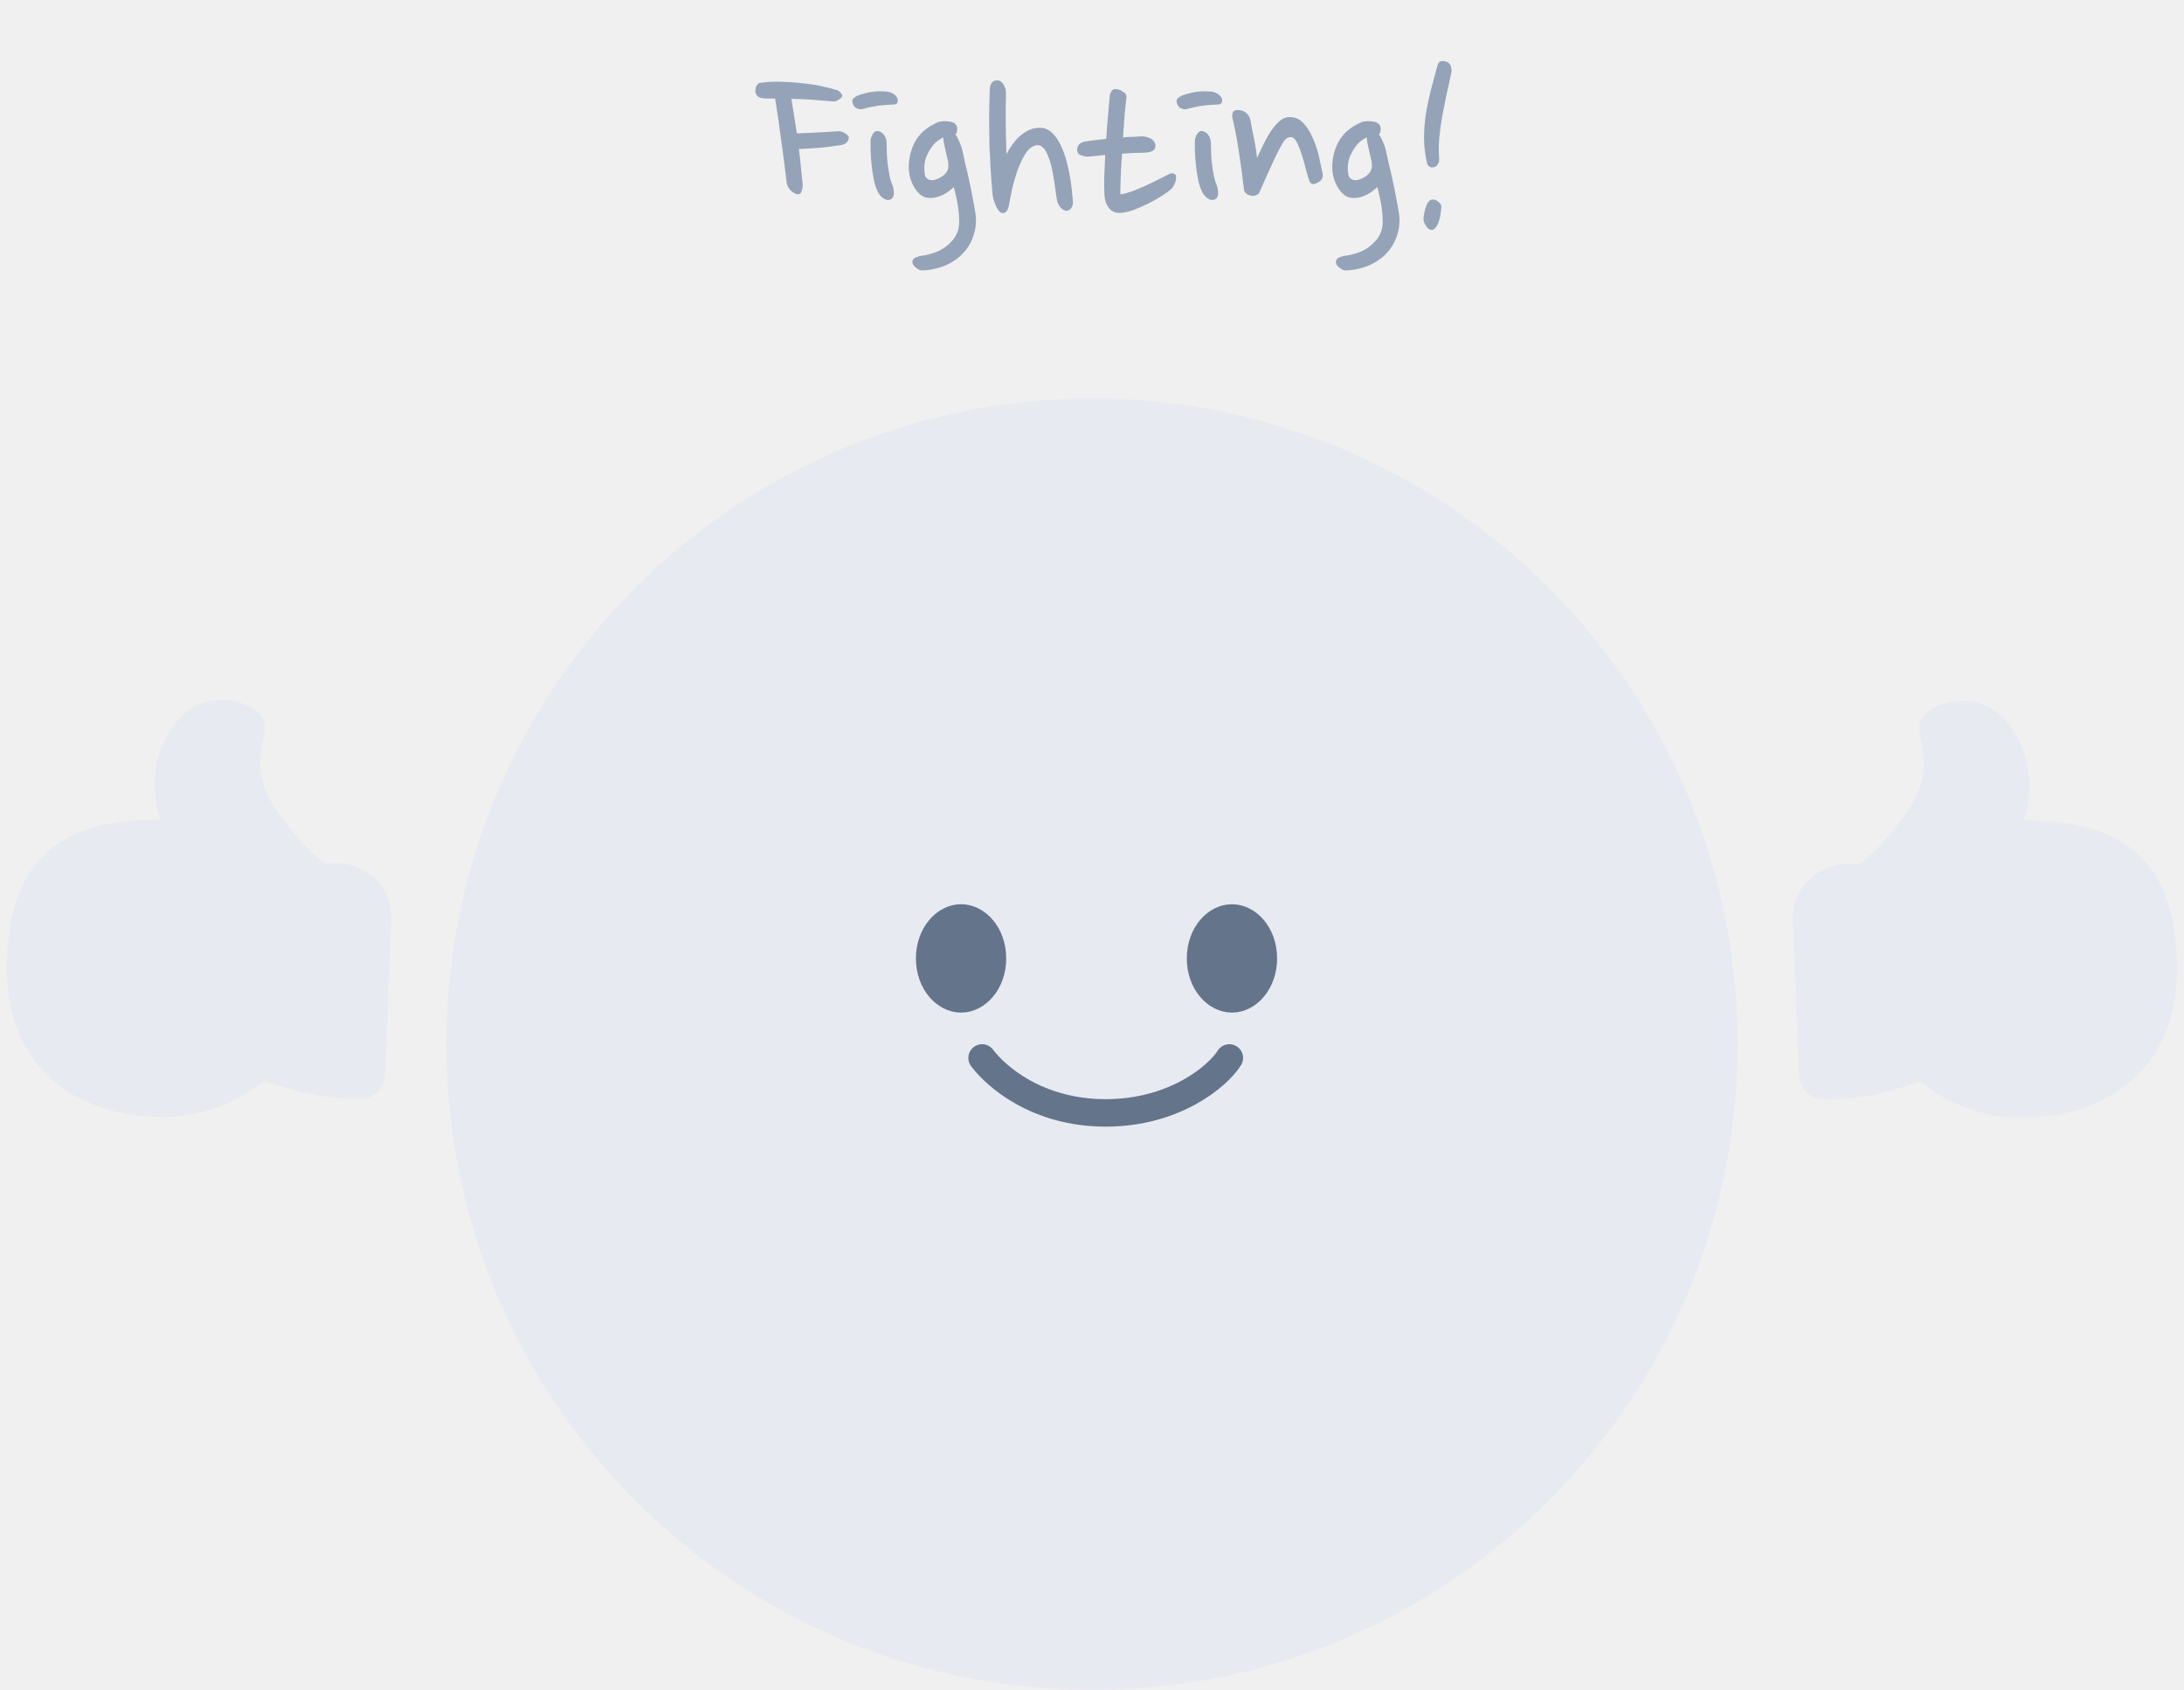
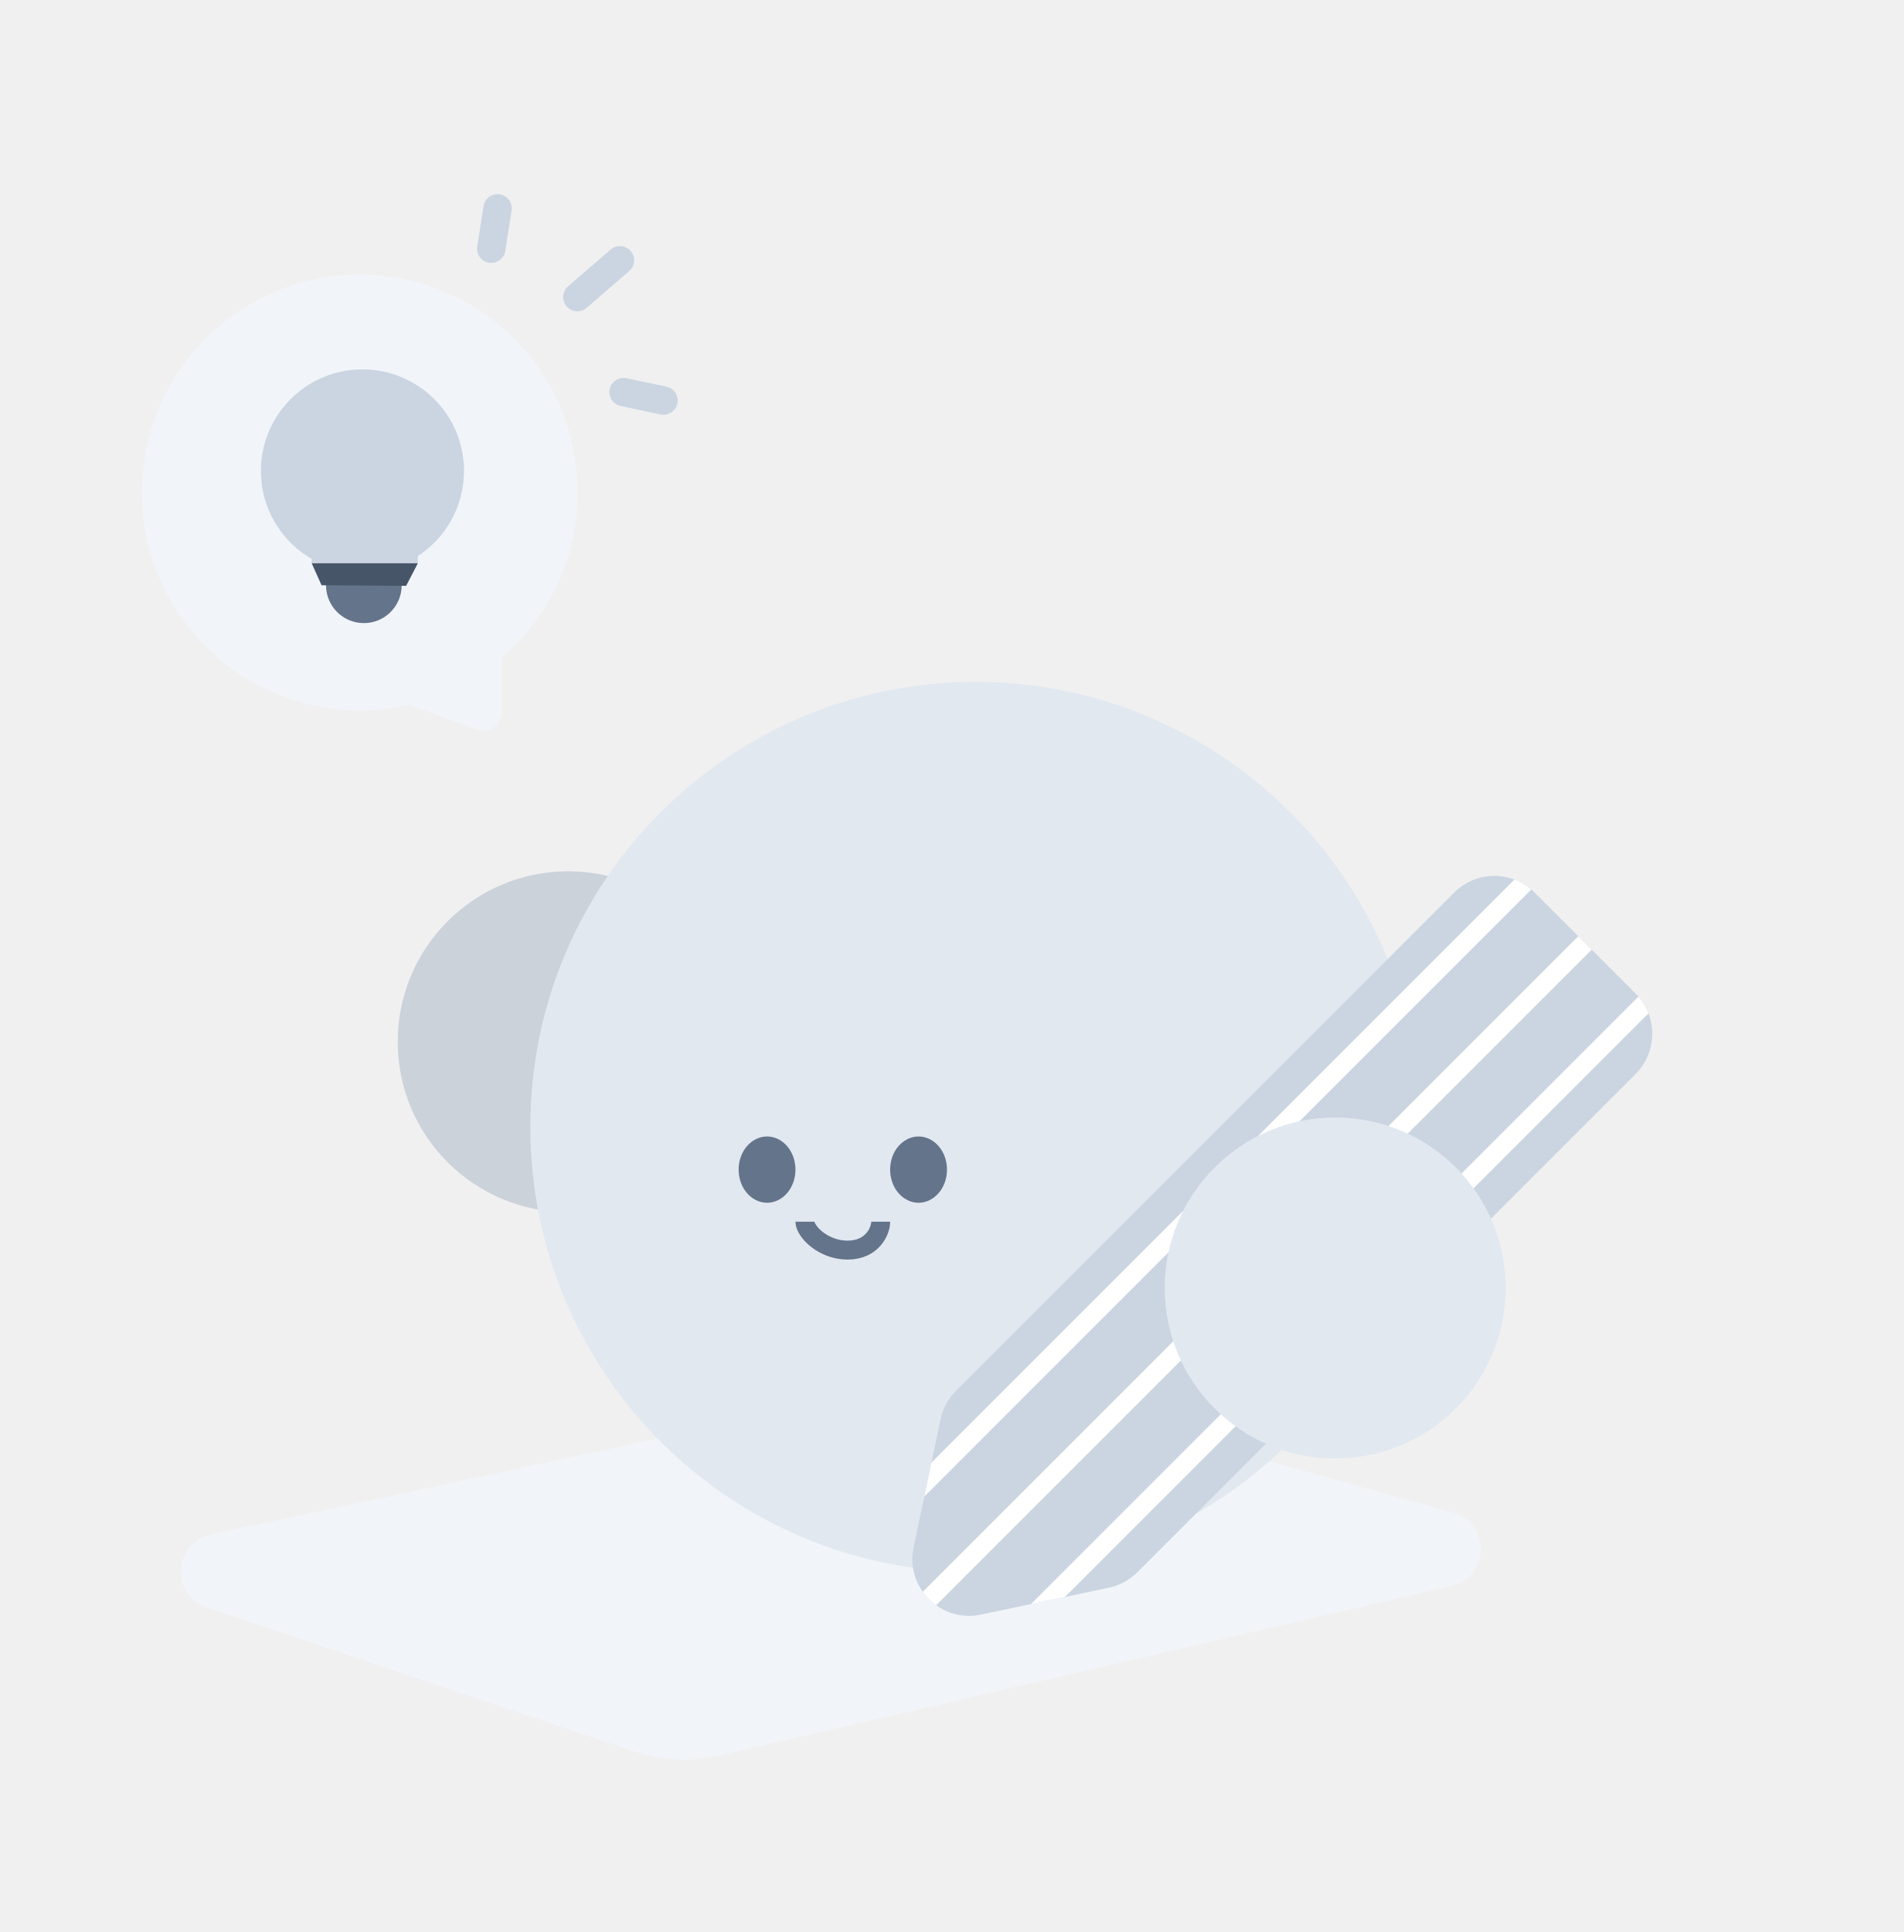
- <svg xmlns="http://www.w3.org/2000/svg" width="159" height="123" viewBox="0 0 159 123" fill="none">
-   <path d="M61.326 6.992C61.302 7.064 61.218 7.148 61.074 7.244C60.93 7.34 60.81 7.388 60.714 7.388C60.198 7.34 59.682 7.298 59.166 7.262C58.662 7.226 58.146 7.202 57.618 7.19C57.69 7.61 57.756 8.03 57.816 8.45C57.888 8.87 57.954 9.29 58.014 9.71C59.034 9.674 60.042 9.62 61.038 9.548C61.206 9.548 61.374 9.602 61.542 9.71C61.71 9.818 61.794 9.92 61.794 10.016C61.794 10.148 61.74 10.268 61.632 10.376C61.524 10.472 61.392 10.532 61.236 10.556C60.732 10.64 60.222 10.706 59.706 10.754C59.202 10.79 58.686 10.82 58.158 10.844C58.218 11.264 58.266 11.684 58.302 12.104C58.35 12.512 58.392 12.92 58.428 13.328C58.452 13.496 58.434 13.676 58.374 13.868C58.326 14.048 58.242 14.138 58.122 14.138C58.014 14.138 57.912 14.108 57.816 14.048C57.72 13.988 57.63 13.922 57.546 13.85C57.474 13.766 57.414 13.676 57.366 13.58C57.318 13.484 57.288 13.4 57.276 13.328C57.156 12.296 57.024 11.27 56.88 10.25C56.748 9.23 56.598 8.204 56.43 7.172H55.836C55.668 7.172 55.512 7.154 55.368 7.118C55.224 7.082 55.116 6.992 55.044 6.848C55.02 6.812 55.002 6.752 54.99 6.668C54.99 6.584 54.996 6.5 55.008 6.416C55.032 6.332 55.068 6.254 55.116 6.182C55.164 6.11 55.23 6.062 55.314 6.038C55.782 5.966 56.28 5.936 56.808 5.948C57.348 5.96 57.87 5.996 58.374 6.056C58.89 6.104 59.37 6.176 59.814 6.272C60.27 6.368 60.66 6.47 60.984 6.578C61.188 6.698 61.302 6.836 61.326 6.992ZM65.358 7.406C65.334 7.526 65.25 7.592 65.106 7.604C64.962 7.616 64.842 7.622 64.746 7.622C64.446 7.634 64.134 7.664 63.81 7.712C63.498 7.76 63.168 7.832 62.82 7.928C62.676 7.976 62.52 7.958 62.352 7.874C62.184 7.79 62.082 7.622 62.046 7.37C62.046 7.274 62.082 7.196 62.154 7.136C62.226 7.076 62.31 7.022 62.406 6.974C62.562 6.902 62.748 6.842 62.964 6.794C63.18 6.734 63.396 6.692 63.612 6.668C63.84 6.644 64.056 6.638 64.26 6.65C64.464 6.65 64.632 6.668 64.764 6.704C64.956 6.764 65.106 6.854 65.214 6.974C65.334 7.094 65.382 7.238 65.358 7.406ZM64.944 13.4C65.028 13.592 65.07 13.802 65.07 14.03C65.082 14.246 65.022 14.396 64.89 14.48C64.722 14.588 64.542 14.582 64.35 14.462C64.158 14.342 64.014 14.18 63.918 13.976C63.786 13.724 63.684 13.418 63.612 13.058C63.54 12.686 63.486 12.32 63.45 11.96C63.414 11.6 63.39 11.264 63.378 10.952C63.378 10.64 63.378 10.406 63.378 10.25C63.39 10.082 63.438 9.926 63.522 9.782C63.606 9.638 63.714 9.554 63.846 9.53C64.062 9.542 64.236 9.644 64.368 9.836C64.5 10.016 64.56 10.244 64.548 10.52C64.548 10.736 64.554 10.976 64.566 11.24C64.578 11.504 64.602 11.768 64.638 12.032C64.674 12.296 64.716 12.554 64.764 12.806C64.812 13.046 64.872 13.244 64.944 13.4ZM69.561 9.782C69.657 9.914 69.747 10.082 69.831 10.286C69.927 10.478 69.999 10.676 70.047 10.88C70.119 11.204 70.197 11.558 70.281 11.942C70.377 12.314 70.467 12.704 70.551 13.112C70.647 13.52 70.731 13.934 70.803 14.354C70.887 14.774 70.959 15.176 71.019 15.56C71.091 16.088 71.049 16.592 70.893 17.072C70.749 17.564 70.503 18.002 70.155 18.386C69.807 18.77 69.375 19.076 68.859 19.304C68.343 19.532 67.761 19.658 67.113 19.682C66.969 19.67 66.819 19.598 66.663 19.466C66.507 19.346 66.429 19.22 66.429 19.088C66.417 18.956 66.477 18.848 66.609 18.764C66.753 18.692 66.897 18.644 67.041 18.62C67.293 18.596 67.551 18.542 67.815 18.458C68.091 18.386 68.349 18.278 68.589 18.134C68.829 17.99 69.045 17.816 69.237 17.612C69.441 17.408 69.597 17.168 69.705 16.892C69.789 16.676 69.831 16.412 69.831 16.1C69.831 15.776 69.807 15.458 69.759 15.146C69.723 14.834 69.669 14.54 69.597 14.264C69.537 13.976 69.483 13.76 69.435 13.616C69.351 13.7 69.243 13.79 69.111 13.886C68.991 13.982 68.853 14.072 68.697 14.156C68.541 14.24 68.367 14.306 68.175 14.354C67.995 14.402 67.809 14.42 67.617 14.408C67.413 14.396 67.221 14.324 67.041 14.192C66.873 14.06 66.723 13.892 66.591 13.688C66.459 13.472 66.351 13.226 66.267 12.95C66.195 12.674 66.159 12.386 66.159 12.086C66.183 11.366 66.363 10.73 66.699 10.178C67.047 9.614 67.599 9.176 68.355 8.864C68.415 8.852 68.493 8.84 68.589 8.828C68.697 8.816 68.805 8.816 68.913 8.828C69.021 8.828 69.123 8.84 69.219 8.864C69.327 8.888 69.417 8.924 69.489 8.972C69.621 9.068 69.687 9.206 69.687 9.386C69.687 9.566 69.645 9.698 69.561 9.782ZM67.293 12.248C67.293 12.38 67.305 12.53 67.329 12.698C67.353 12.854 67.431 12.968 67.563 13.04C67.707 13.124 67.881 13.136 68.085 13.076C68.301 13.016 68.499 12.914 68.679 12.77C68.847 12.638 68.955 12.494 69.003 12.338C69.063 12.17 69.063 11.948 69.003 11.672C68.943 11.396 68.877 11.108 68.805 10.808C68.733 10.508 68.685 10.238 68.661 9.998C68.517 10.07 68.361 10.172 68.193 10.304C68.037 10.436 67.893 10.604 67.761 10.808C67.629 11 67.515 11.216 67.419 11.456C67.335 11.696 67.293 11.96 67.293 12.248ZM73.237 6.776C73.237 7.064 73.231 7.388 73.219 7.748C73.219 8.108 73.219 8.48 73.219 8.864C73.231 9.248 73.237 9.644 73.237 10.052C73.249 10.46 73.261 10.85 73.273 11.222C73.393 10.982 73.537 10.748 73.705 10.52C73.873 10.28 74.059 10.07 74.263 9.89C74.479 9.71 74.701 9.566 74.929 9.458C75.169 9.35 75.427 9.296 75.703 9.296C76.003 9.296 76.267 9.392 76.495 9.584C76.735 9.776 76.939 10.034 77.107 10.358C77.287 10.67 77.437 11.024 77.557 11.42C77.677 11.804 77.773 12.2 77.845 12.608C77.929 13.004 77.989 13.388 78.025 13.76C78.061 14.12 78.091 14.432 78.115 14.696C78.115 14.888 78.067 15.044 77.971 15.164C77.875 15.284 77.761 15.344 77.629 15.344C77.533 15.344 77.413 15.284 77.269 15.164C77.137 15.032 77.041 14.876 76.981 14.696C76.945 14.552 76.909 14.342 76.873 14.066C76.837 13.79 76.795 13.496 76.747 13.184C76.699 12.86 76.639 12.536 76.567 12.212C76.495 11.888 76.405 11.6 76.297 11.348C76.201 11.084 76.081 10.88 75.937 10.736C75.793 10.592 75.625 10.538 75.433 10.574C75.133 10.634 74.869 10.844 74.641 11.204C74.425 11.564 74.233 11.972 74.065 12.428C73.909 12.884 73.777 13.346 73.669 13.814C73.573 14.282 73.501 14.66 73.453 14.948C73.405 15.164 73.339 15.314 73.255 15.398C73.183 15.47 73.099 15.506 73.003 15.506C72.907 15.506 72.817 15.458 72.733 15.362C72.661 15.266 72.589 15.152 72.517 15.02C72.457 14.876 72.403 14.732 72.355 14.588C72.307 14.432 72.277 14.3 72.265 14.192C72.205 13.544 72.157 12.926 72.121 12.338C72.085 11.738 72.055 11.138 72.031 10.538C72.019 9.938 72.013 9.326 72.013 8.702C72.013 8.066 72.025 7.388 72.049 6.668C72.049 6.068 72.265 5.798 72.697 5.858C72.841 5.882 72.967 5.99 73.075 6.182C73.183 6.362 73.237 6.56 73.237 6.776ZM83.091 9.926C83.319 9.914 83.547 9.968 83.775 10.088C84.003 10.208 84.117 10.394 84.117 10.646C84.093 10.85 83.979 10.982 83.775 11.042C83.583 11.09 83.427 11.114 83.307 11.114C83.067 11.114 82.809 11.12 82.533 11.132C82.257 11.144 81.975 11.162 81.687 11.186C81.663 11.582 81.639 11.954 81.615 12.302C81.603 12.65 81.591 12.962 81.579 13.238C81.567 13.502 81.561 13.718 81.561 13.886C81.561 14.054 81.567 14.144 81.579 14.156C81.843 14.108 82.125 14.03 82.425 13.922C82.737 13.802 83.043 13.676 83.343 13.544C83.655 13.4 83.955 13.256 84.243 13.112C84.543 12.956 84.825 12.812 85.089 12.68C85.209 12.62 85.317 12.602 85.413 12.626C85.521 12.65 85.587 12.704 85.611 12.788C85.635 12.92 85.617 13.082 85.557 13.274C85.497 13.466 85.389 13.64 85.233 13.796C85.053 13.94 84.813 14.108 84.513 14.3C84.225 14.48 83.913 14.654 83.577 14.822C83.241 14.99 82.899 15.14 82.551 15.272C82.215 15.392 81.915 15.464 81.651 15.488C81.255 15.524 80.955 15.416 80.751 15.164C80.547 14.912 80.433 14.594 80.409 14.21C80.385 13.826 80.379 13.382 80.391 12.878C80.415 12.374 80.439 11.84 80.463 11.276C80.235 11.3 80.013 11.324 79.797 11.348C79.593 11.36 79.395 11.378 79.203 11.402C79.047 11.402 78.873 11.366 78.681 11.294C78.501 11.222 78.411 11.084 78.411 10.88C78.411 10.808 78.441 10.712 78.501 10.592C78.561 10.472 78.693 10.382 78.897 10.322C79.389 10.238 79.935 10.166 80.535 10.106C80.571 9.542 80.613 8.996 80.661 8.468C80.709 7.94 80.751 7.46 80.787 7.028C80.799 6.884 80.841 6.758 80.913 6.65C80.985 6.542 81.063 6.488 81.147 6.488C81.351 6.476 81.543 6.53 81.723 6.65C81.915 6.758 82.011 6.884 82.011 7.028C81.963 7.436 81.915 7.898 81.867 8.414C81.831 8.93 81.795 9.458 81.759 9.998C81.999 9.974 82.227 9.962 82.443 9.962C82.671 9.95 82.887 9.938 83.091 9.926ZM88.968 7.406C88.944 7.526 88.86 7.592 88.716 7.604C88.572 7.616 88.452 7.622 88.356 7.622C88.056 7.634 87.744 7.664 87.42 7.712C87.108 7.76 86.778 7.832 86.43 7.928C86.286 7.976 86.13 7.958 85.962 7.874C85.794 7.79 85.692 7.622 85.656 7.37C85.656 7.274 85.692 7.196 85.764 7.136C85.836 7.076 85.92 7.022 86.016 6.974C86.172 6.902 86.358 6.842 86.574 6.794C86.79 6.734 87.006 6.692 87.222 6.668C87.45 6.644 87.666 6.638 87.87 6.65C88.074 6.65 88.242 6.668 88.374 6.704C88.566 6.764 88.716 6.854 88.824 6.974C88.944 7.094 88.992 7.238 88.968 7.406ZM88.554 13.4C88.638 13.592 88.68 13.802 88.68 14.03C88.692 14.246 88.632 14.396 88.5 14.48C88.332 14.588 88.152 14.582 87.96 14.462C87.768 14.342 87.624 14.18 87.528 13.976C87.396 13.724 87.294 13.418 87.222 13.058C87.15 12.686 87.096 12.32 87.06 11.96C87.024 11.6 87 11.264 86.988 10.952C86.988 10.64 86.988 10.406 86.988 10.25C87 10.082 87.048 9.926 87.132 9.782C87.216 9.638 87.324 9.554 87.456 9.53C87.672 9.542 87.846 9.644 87.978 9.836C88.11 10.016 88.17 10.244 88.158 10.52C88.158 10.736 88.164 10.976 88.176 11.24C88.188 11.504 88.212 11.768 88.248 12.032C88.284 12.296 88.326 12.554 88.374 12.806C88.422 13.046 88.482 13.244 88.554 13.4ZM91.048 8.81C91.084 8.99 91.12 9.194 91.156 9.422C91.204 9.638 91.252 9.866 91.3 10.106C91.348 10.334 91.39 10.568 91.426 10.808C91.462 11.048 91.492 11.276 91.516 11.492C91.66 11.18 91.816 10.85 91.984 10.502C92.152 10.154 92.332 9.836 92.524 9.548C92.728 9.248 92.938 9.002 93.154 8.81C93.382 8.618 93.628 8.522 93.892 8.522C94.288 8.522 94.618 8.666 94.882 8.954C95.158 9.242 95.386 9.602 95.566 10.034C95.758 10.454 95.908 10.898 96.016 11.366C96.124 11.834 96.214 12.248 96.286 12.608C96.358 12.932 96.214 13.172 95.854 13.328C95.686 13.412 95.56 13.424 95.476 13.364C95.392 13.304 95.344 13.244 95.332 13.184C95.272 13.04 95.194 12.788 95.098 12.428C95.014 12.068 94.912 11.702 94.792 11.33C94.684 10.958 94.558 10.634 94.414 10.358C94.27 10.082 94.108 9.956 93.928 9.98C93.712 9.992 93.52 10.154 93.352 10.466C93.208 10.718 93.058 11 92.902 11.312C92.758 11.612 92.614 11.924 92.47 12.248C92.326 12.56 92.182 12.878 92.038 13.202C91.906 13.514 91.78 13.802 91.66 14.066C91.576 14.15 91.468 14.21 91.336 14.246C91.216 14.27 91.09 14.258 90.958 14.21C90.838 14.174 90.742 14.114 90.67 14.03C90.598 13.946 90.562 13.862 90.562 13.778C90.454 12.842 90.34 11.99 90.22 11.222C90.112 10.454 89.968 9.668 89.788 8.864C89.704 8.588 89.686 8.372 89.734 8.216C89.794 8.048 89.974 7.982 90.274 8.018C90.694 8.09 90.952 8.354 91.048 8.81ZM100.393 9.782C100.489 9.914 100.579 10.082 100.663 10.286C100.759 10.478 100.831 10.676 100.879 10.88C100.951 11.204 101.029 11.558 101.113 11.942C101.209 12.314 101.299 12.704 101.383 13.112C101.479 13.52 101.563 13.934 101.635 14.354C101.719 14.774 101.791 15.176 101.851 15.56C101.923 16.088 101.881 16.592 101.725 17.072C101.581 17.564 101.335 18.002 100.987 18.386C100.639 18.77 100.207 19.076 99.691 19.304C99.174 19.532 98.593 19.658 97.945 19.682C97.8 19.67 97.65 19.598 97.495 19.466C97.338 19.346 97.26 19.22 97.26 19.088C97.249 18.956 97.308 18.848 97.441 18.764C97.585 18.692 97.728 18.644 97.873 18.62C98.124 18.596 98.382 18.542 98.647 18.458C98.922 18.386 99.18 18.278 99.421 18.134C99.66 17.99 99.876 17.816 100.069 17.612C100.273 17.408 100.429 17.168 100.537 16.892C100.621 16.676 100.663 16.412 100.663 16.1C100.663 15.776 100.639 15.458 100.591 15.146C100.555 14.834 100.501 14.54 100.429 14.264C100.369 13.976 100.315 13.76 100.267 13.616C100.183 13.7 100.075 13.79 99.942 13.886C99.823 13.982 99.684 14.072 99.528 14.156C99.373 14.24 99.198 14.306 99.007 14.354C98.826 14.402 98.641 14.42 98.448 14.408C98.245 14.396 98.052 14.324 97.873 14.192C97.704 14.06 97.555 13.892 97.422 13.688C97.29 13.472 97.183 13.226 97.099 12.95C97.026 12.674 96.99 12.386 96.99 12.086C97.014 11.366 97.195 10.73 97.531 10.178C97.879 9.614 98.43 9.176 99.186 8.864C99.246 8.852 99.325 8.84 99.421 8.828C99.528 8.816 99.636 8.816 99.745 8.828C99.853 8.828 99.954 8.84 100.051 8.864C100.159 8.888 100.249 8.924 100.321 8.972C100.453 9.068 100.519 9.206 100.519 9.386C100.519 9.566 100.477 9.698 100.393 9.782ZM98.124 12.248C98.124 12.38 98.136 12.53 98.16 12.698C98.184 12.854 98.263 12.968 98.394 13.04C98.538 13.124 98.713 13.136 98.916 13.076C99.132 13.016 99.331 12.914 99.51 12.77C99.678 12.638 99.787 12.494 99.835 12.338C99.894 12.17 99.894 11.948 99.835 11.672C99.775 11.396 99.709 11.108 99.636 10.808C99.564 10.508 99.516 10.238 99.493 9.998C99.349 10.07 99.192 10.172 99.025 10.304C98.868 10.436 98.725 10.604 98.593 10.808C98.46 11 98.347 11.216 98.251 11.456C98.166 11.696 98.124 11.96 98.124 12.248ZM105.652 5.318C105.544 5.846 105.43 6.368 105.31 6.884C105.202 7.4 105.1 7.916 105.004 8.432C104.908 8.948 104.836 9.464 104.788 9.98C104.74 10.496 104.734 11.012 104.77 11.528C104.794 11.66 104.77 11.786 104.698 11.906C104.638 12.026 104.566 12.104 104.482 12.14C104.218 12.236 104.026 12.17 103.906 11.942C103.762 11.33 103.684 10.724 103.672 10.124C103.672 9.524 103.714 8.93 103.798 8.342C103.894 7.754 104.014 7.172 104.158 6.596C104.314 6.008 104.47 5.426 104.626 4.85C104.686 4.61 104.782 4.478 104.914 4.454C105.046 4.43 105.172 4.442 105.292 4.49C105.472 4.55 105.586 4.67 105.634 4.85C105.682 5.03 105.688 5.186 105.652 5.318ZM104.932 15.002C104.932 15.134 104.914 15.314 104.878 15.542C104.854 15.758 104.806 15.962 104.734 16.154C104.674 16.346 104.584 16.502 104.464 16.622C104.356 16.742 104.218 16.766 104.05 16.694C103.954 16.634 103.858 16.52 103.762 16.352C103.666 16.184 103.624 16.028 103.636 15.884C103.66 15.596 103.72 15.314 103.816 15.038C103.912 14.762 104.038 14.594 104.194 14.534C104.266 14.51 104.344 14.51 104.428 14.534C104.524 14.558 104.608 14.6 104.68 14.66C104.752 14.708 104.812 14.768 104.86 14.84C104.908 14.9 104.932 14.954 104.932 15.002Z" fill="#94A3B8" />
-   <ellipse cx="79.5" cy="76" rx="47.002" ry="47" fill="#E8EAF2" />
-   <path d="M72.734 69.756C72.734 71.739 71.411 73.179 69.968 73.179C68.525 73.179 67.201 71.739 67.201 69.756C67.201 67.772 68.525 66.332 69.968 66.332C71.411 66.332 72.734 67.772 72.734 69.756Z" fill="#64748B" stroke="#64748B" stroke-width="1.041" />
-   <path d="M92.455 69.756C92.455 71.739 91.132 73.179 89.689 73.179C88.246 73.179 86.922 71.739 86.922 69.756C86.922 67.772 88.246 66.332 89.689 66.332C91.132 66.332 92.455 67.772 92.455 69.756Z" fill="#64748B" stroke="#64748B" stroke-width="1.041" />
-   <path d="M71.499 77C72.499 78.333 75.499 81 80.499 81C85.499 81 88.666 78.333 89.499 77" stroke="#64748B" stroke-width="2" stroke-linecap="round" />
-   <path fill-rule="evenodd" clip-rule="evenodd" d="M23.752 62.891C22.628 62.249 19.855 59.087 19.277 57.353C18.791 55.895 18.959 54.973 19.121 54.085C19.2 53.654 19.277 53.231 19.277 52.759C19.277 51.314 14.904 49.388 12.496 53C10.796 55.55 11.189 57.99 11.636 59.631C5.468 59.668 0.496 61.641 0.496 70.465C0.496 77.7 5.563 81.3 11.813 81.3C14.635 81.3 17.216 80.311 19.199 78.675L20.65 79.131C22.453 79.698 24.332 79.986 26.222 79.986C27.185 79.986 27.978 79.227 28.019 78.264L28.502 66.996C28.609 64.5 26.427 62.517 23.952 62.863L23.752 62.891Z" fill="#E8EAF2" />
-   <path fill-rule="evenodd" clip-rule="evenodd" d="M135.254 62.95C136.377 62.309 139.148 59.149 139.726 57.416C140.212 55.958 140.044 55.037 139.882 54.149C139.803 53.718 139.726 53.296 139.726 52.824C139.726 51.38 144.096 49.456 146.502 53.065C148.202 55.614 147.809 58.053 147.362 59.693C153.527 59.729 158.496 61.701 158.496 70.521C158.496 77.751 153.432 81.349 147.186 81.349C144.365 81.349 141.785 80.36 139.804 78.725L138.354 79.18C136.552 79.747 134.674 80.035 132.785 80.035C131.822 80.035 131.03 79.276 130.989 78.314L130.506 67.056C130.399 64.559 132.582 62.577 135.056 62.923L135.254 62.95Z" fill="#E8EAF2" />
+ <svg xmlns="http://www.w3.org/2000/svg" width="201" height="204" viewBox="0 0 201 204" fill="none">
+   <circle cx="60" cy="110" r="18" fill="#CCD2DA" />
+   <path d="M22.285 162.024L40.041 158.24L100.145 145.278C100.781 145.141 101.44 145.161 102.066 145.336L153.437 159.714C157.425 160.831 157.296 166.529 153.26 167.463L75.806 185.388C72.918 186.056 69.902 185.909 67.093 184.963L21.842 169.727C17.986 168.428 18.306 162.872 22.285 162.024Z" fill="#F1F5F9" />
+   <ellipse cx="103.004" cy="119" rx="47.002" ry="47" fill="#E2E8F0" />
+   <path d="M83.48 123.5C83.48 125.224 82.297 126.48 81 126.48C79.703 126.48 78.52 125.224 78.52 123.5C78.52 121.776 79.703 120.52 81 120.52C82.297 120.52 83.48 121.776 83.48 123.5Z" fill="#64748B" stroke="#64748B" stroke-width="1.041" />
+   <path d="M99.48 123.5C99.48 125.224 98.297 126.48 97 126.48C95.703 126.48 94.52 125.224 94.52 123.5C94.52 121.776 95.703 120.52 97 120.52C98.297 120.52 99.48 121.776 99.48 123.5Z" fill="#64748B" stroke="#64748B" stroke-width="1.041" />
+   <path d="M85 129C85 130 86.892 131.999 89.5 131.999C92.108 131.999 93 130 93 129" stroke="#64748B" stroke-width="2" />
+   <path d="M172.722 113.401C175.065 111.058 175.065 107.259 172.722 104.916L162.048 94.242C159.705 91.899 155.906 91.899 153.562 94.242L100.95 146.855C100.127 147.678 99.561 148.722 99.321 149.861L96.475 163.382C95.582 167.622 99.342 171.382 103.582 170.489L117.103 167.643C118.242 167.403 119.286 166.837 120.109 166.014L172.722 113.401Z" fill="#CBD5E1" />
+   <mask id="mask0_1151_45852" style="mask-type:alpha" maskUnits="userSpaceOnUse" x="96" y="92" width="79" height="79">
+     <path d="M172.368 113.048C174.516 110.9 174.516 107.417 172.368 105.27L161.694 94.596C159.546 92.448 156.064 92.448 153.916 94.596L101.304 147.208C100.549 147.963 100.03 148.92 99.811 149.964L96.964 163.485C96.146 167.372 99.592 170.818 103.479 170L117 167.153C118.044 166.933 119.001 166.415 119.756 165.66L172.368 113.048Z" fill="#CBD5E1" stroke="white" />
+   </mask>
+   <g mask="url(#mask0_1151_45852)">
+     <path d="M178.548 101.118L102.534 177.132" stroke="white" stroke-width="2" />
+     <path d="M172.184 94.754L96.171 170.768" stroke="white" stroke-width="2" />
+     <path d="M165.821 88.39L89.807 164.404" stroke="white" stroke-width="2" />
+   </g>
+   <path fill-rule="evenodd" clip-rule="evenodd" d="M38 75C25.297 75 15 64.703 15 52C15 39.297 25.297 29 38 29C50.703 29 61 39.297 61 52C61 58.989 57.882 65.251 52.962 69.469C52.987 69.596 53 69.728 53 69.864V75.136C53 76.527 51.617 77.493 50.312 77.014L43.205 74.409C41.533 74.796 39.79 75 38 75Z" fill="#F1F5F9" />
+   <rect width="7.991" height="9.872" rx="3.996" transform="matrix(-1 0 0 1 42.4189 55.9224)" fill="#64748B" />
+   <circle cx="10.725" cy="10.725" r="10.725" transform="matrix(-1 0 0 1 49 39)" fill="#CBD5E1" />
+   <path d="M44.125 59.474V58.499H32.913V59.474H44.125Z" fill="#CBD5E1" />
+   <path d="M42.889 61.858L44.125 59.475H32.913L33.958 61.799L42.889 61.858Z" fill="#475569" />
+   <path d="M65.848 41.403L70.065 42.294" stroke="#CBD5E1" stroke-width="3" stroke-linecap="round" />
+   <path d="M51.876 26.258L52.545 22" stroke="#CBD5E1" stroke-width="3" stroke-linecap="round" />
+   <path d="M60.968 31.371L65.465 27.486" stroke="#CBD5E1" stroke-width="3" stroke-linecap="round" />
+   <circle cx="141" cy="136" r="18" fill="#E2E8F0" />
</svg>
